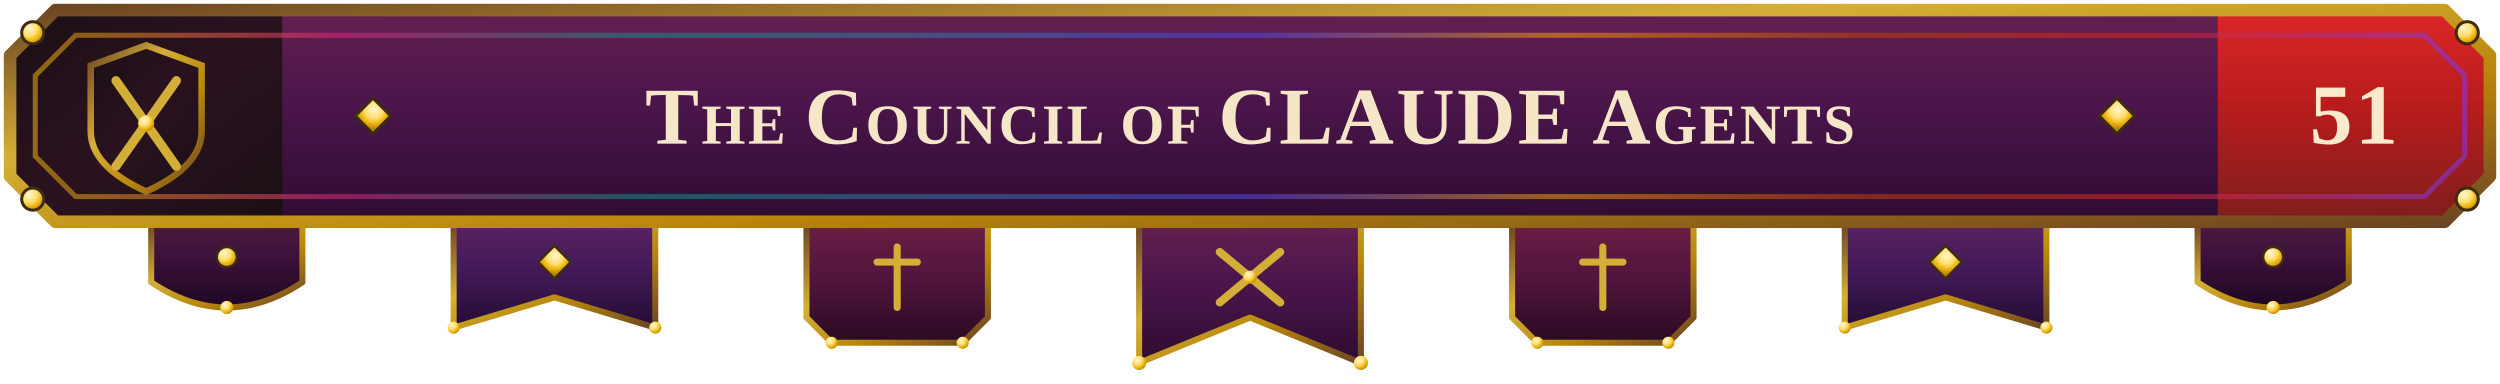
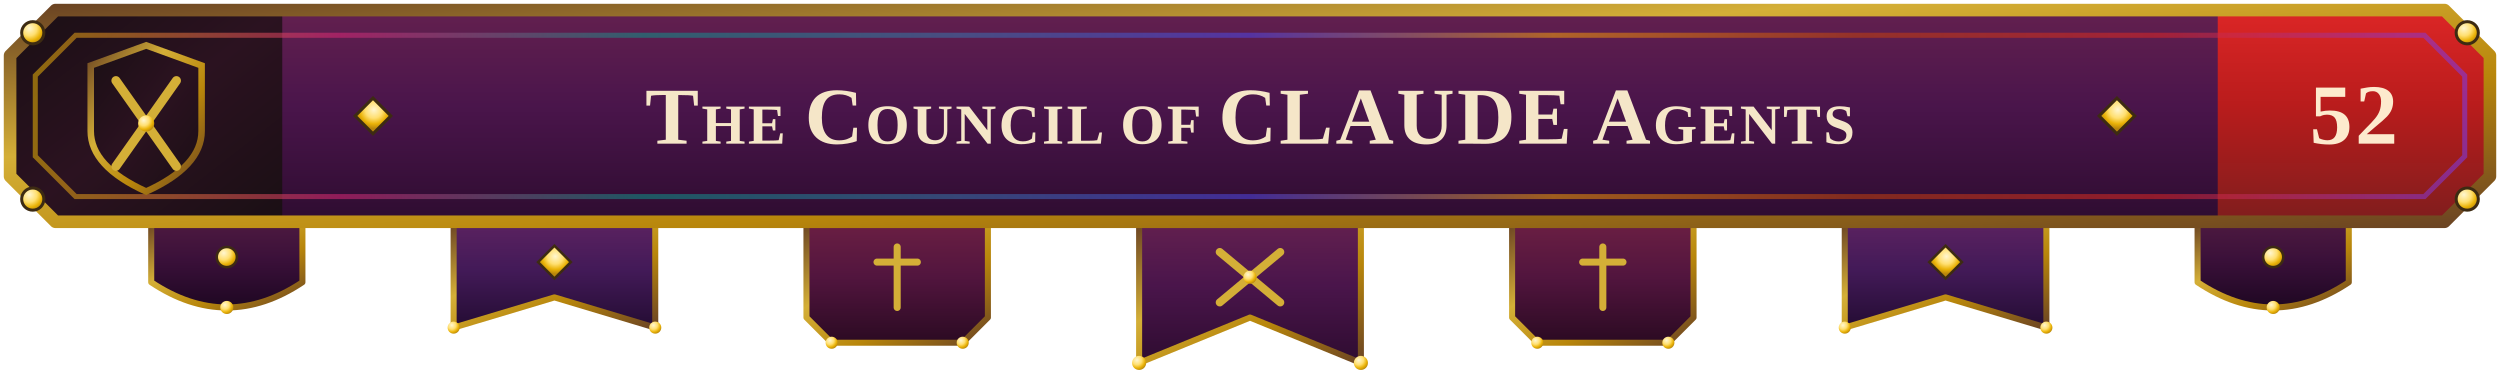
- <svg xmlns="http://www.w3.org/2000/svg" width="372" height="57" viewBox="0 0 496 76" role="img" aria-label="The Council of CLAUDE Agents: 51">
+ <svg xmlns="http://www.w3.org/2000/svg" width="372" height="57" viewBox="0 0 496 76" role="img" aria-label="The Council of CLAUDE Agents: 52">
  <defs>
    <linearGradient id="bdgBgGrad" x1="0%" y1="0%" x2="100%" y2="100%">
      <stop offset="0%" stop-color="#1a0f14" />
      <stop offset="50%" stop-color="#2b1220" />
      <stop offset="100%" stop-color="#1a0f14" />
    </linearGradient>
    <linearGradient id="bdgBronzeGrad" x1="0%" y1="0%" x2="100%" y2="100%">
      <stop offset="0%" stop-color="#6b4423" />
      <stop offset="35%" stop-color="#d4af37" />
      <stop offset="65%" stop-color="#b8860b" />
      <stop offset="100%" stop-color="#6b4423" />
    </linearGradient>
    <linearGradient id="bdgCouncilGrad" x1="0%" y1="0%" x2="100%" y2="0%">
      <stop offset="0%" stop-color="#eab308" />
      <stop offset="12.5%" stop-color="#db2777" />
      <stop offset="25%" stop-color="#0d9488" />
      <stop offset="37.5%" stop-color="#3776ab" />
      <stop offset="50%" stop-color="#4f46e5" />
      <stop offset="62.5%" stop-color="#f59e0b" />
      <stop offset="75%" stop-color="#c2410c" />
      <stop offset="87.5%" stop-color="#dc2626" />
      <stop offset="100%" stop-color="#7c3aed" />
    </linearGradient>
    <linearGradient id="bdgPlumGrad" x1="0%" y1="0%" x2="0%" y2="100%">
      <stop offset="0%" stop-color="#63204f" />
      <stop offset="45%" stop-color="#4a154b" />
      <stop offset="100%" stop-color="#2e0c30" />
    </linearGradient>
    <linearGradient id="bdgCountGrad" x1="0%" y1="0%" x2="0%" y2="100%">
      <stop offset="0%" stop-color="#dc2626" />
      <stop offset="45%" stop-color="#b91c1c" />
      <stop offset="100%" stop-color="#7f1d1d" />
    </linearGradient>
    <radialGradient id="bdgGemGrad" cx="35%" cy="30%" r="75%">
      <stop offset="0%" stop-color="#fff6d0" />
      <stop offset="45%" stop-color="#ffdf70" />
      <stop offset="75%" stop-color="#eab308" />
      <stop offset="100%" stop-color="#b8860b" />
    </radialGradient>
    <linearGradient id="penPlumDeep" x1="0%" y1="0%" x2="0%" y2="100%">
      <stop offset="0%" stop-color="#4e1a40" />
      <stop offset="45%" stop-color="#3a1039" />
      <stop offset="100%" stop-color="#1e0722" />
    </linearGradient>
    <linearGradient id="penPlumWarm" x1="0%" y1="0%" x2="0%" y2="100%">
      <stop offset="0%" stop-color="#6b1f43" />
      <stop offset="45%" stop-color="#52153e" />
      <stop offset="100%" stop-color="#2b0a22" />
    </linearGradient>
    <linearGradient id="penPlumCool" x1="0%" y1="0%" x2="0%" y2="100%">
      <stop offset="0%" stop-color="#5b2260" />
      <stop offset="45%" stop-color="#431a58" />
      <stop offset="100%" stop-color="#240c33" />
    </linearGradient>
  </defs>
  <path d="M 11 2 L 485 2 L 494 11 L 494 35 L 485 44 L 11 44 L 2 35 L 2 11 Z" fill="url(#bdgPlumGrad)" />
  <path d="M 11 2 L 56 2 L 56 44 L 11 44 L 2 35 L 2 11 Z" fill="url(#bdgBgGrad)" />
  <line x1="56" y1="3" x2="56" y2="43" stroke="url(#bdgBronzeGrad)" stroke-width="1.5" />
  <path d="M 440 2 L 485 2 L 494 11 L 494 35 L 485 44 L 440 44 Z" fill="url(#bdgCountGrad)" />
  <line x1="440" y1="3" x2="440" y2="43" stroke="url(#bdgBronzeGrad)" stroke-width="1.5" />
  <path d="M 15 7 L 481 7 L 489 15 L 489 31 L 481 39 L 15 39 L 7 31 L 7 15 Z" fill="none" stroke="url(#bdgCouncilGrad)" stroke-width="1" opacity="0.55" />
  <g stroke="url(#bdgBronzeGrad)" stroke-width="1.2" stroke-linejoin="round">
    <path d="M 30 44 L 60 44 L 60 56 Q 45 66 30 56 Z" fill="url(#penPlumDeep)" />
    <path d="M 90 44 L 130 44 L 130 65 L 110 59 L 90 65 Z" fill="url(#penPlumCool)" />
    <path d="M 160 44 L 196 44 L 196 63 L 191 68 L 165 68 L 160 63 Z" fill="url(#penPlumWarm)" />
    <path d="M 226 44 L 270 44 L 270 72 L 248 63 L 226 72 Z" fill="url(#bdgPlumGrad)" />
    <path d="M 300 44 L 336 44 L 336 63 L 331 68 L 305 68 L 300 63 Z" fill="url(#penPlumWarm)" />
    <path d="M 366 44 L 406 44 L 406 65 L 386 59 L 366 65 Z" fill="url(#penPlumCool)" />
    <path d="M 436 44 L 466 44 L 466 56 Q 451 66 436 56 Z" fill="url(#penPlumDeep)" />
  </g>
  <g fill="url(#bdgGemGrad)">
    <circle cx="45" cy="61" r="1.3" />
    <circle cx="451" cy="61" r="1.3" />
    <circle cx="90" cy="65" r="1.2" />
    <circle cx="130" cy="65" r="1.2" />
    <circle cx="366" cy="65" r="1.2" />
    <circle cx="406" cy="65" r="1.2" />
    <circle cx="165" cy="68" r="1.2" />
    <circle cx="191" cy="68" r="1.2" />
    <circle cx="305" cy="68" r="1.2" />
    <circle cx="331" cy="68" r="1.2" />
    <circle cx="226" cy="72" r="1.4" />
    <circle cx="270" cy="72" r="1.4" />
  </g>
  <g fill="url(#bdgGemGrad)" stroke="#3d2b12" stroke-width="0.5">
    <circle cx="45" cy="51" r="2" />
    <circle cx="451" cy="51" r="2" />
    <rect width="4.6" height="4.6" transform="translate(110,52) rotate(45) translate(-2.3,-2.3)" />
    <rect width="4.6" height="4.6" transform="translate(386,52) rotate(45) translate(-2.3,-2.3)" />
  </g>
  <g stroke="#d4af37" stroke-width="1.4" stroke-linecap="round">
    <line x1="178" y1="49" x2="178" y2="61" />
    <line x1="174" y1="52" x2="182" y2="52" />
    <line x1="318" y1="49" x2="318" y2="61" />
    <line x1="314" y1="52" x2="322" y2="52" />
  </g>
  <path d="M 242 50 L 254 60 M 254 50 L 242 60" stroke="#d4af37" stroke-width="1.6" stroke-linecap="round" />
  <circle cx="248" cy="55" r="1.3" fill="url(#bdgGemGrad)" />
  <path d="M 11 2 L 485 2 L 494 11 L 494 35 L 485 44 L 11 44 L 2 35 L 2 11 Z" fill="none" stroke="url(#bdgBronzeGrad)" stroke-width="2.5" stroke-linejoin="round" />
  <path d="M 29 9 L 40 13 L 40 26 Q 40 33 29 38 Q 18 33 18 26 L 18 13 Z" fill="url(#bdgBgGrad)" stroke="url(#bdgBronzeGrad)" stroke-width="1.3" />
  <path d="M 23 16 L 35 33 M 35 16 L 23 33" stroke="#d4af37" stroke-width="1.8" stroke-linecap="round" />
  <circle cx="29" cy="24.5" r="1.6" fill="url(#bdgGemGrad)" />
  <rect width="5" height="5" fill="url(#bdgGemGrad)" stroke="#3d2b12" stroke-width="0.6" transform="translate(74,23) rotate(45) translate(-2.5,-2.5)" />
  <rect width="5" height="5" fill="url(#bdgGemGrad)" stroke="#3d2b12" stroke-width="0.6" transform="translate(420,23) rotate(45) translate(-2.5,-2.5)" />
  <g fill="url(#bdgGemGrad)" stroke="#3d2b12" stroke-width="0.6">
    <circle cx="6.5" cy="6.5" r="2.2" />
    <circle cx="489.5" cy="6.5" r="2.2" />
    <circle cx="489.5" cy="39.5" r="2.2" />
    <circle cx="6.5" cy="39.5" r="2.2" />
  </g>
  <text x="248" y="28.5" text-anchor="middle" fill="#f5e6c8" font-family="Cinzel, Georgia, 'Times New Roman', serif" font-size="16" font-weight="700" letter-spacing="0.5" style="font-variant: small-caps">The Council of CLAUDE Agents</text>
-   <text x="467" y="28.5" text-anchor="middle" fill="#fdeacd" font-family="Cinzel, Georgia, 'Times New Roman', serif" font-size="17" font-weight="700" letter-spacing="0.5">51</text>
+   <text x="467" y="28.5" text-anchor="middle" fill="#fdeacd" font-family="Cinzel, Georgia, 'Times New Roman', serif" font-size="17" font-weight="700" letter-spacing="0.5">52</text>
</svg>
